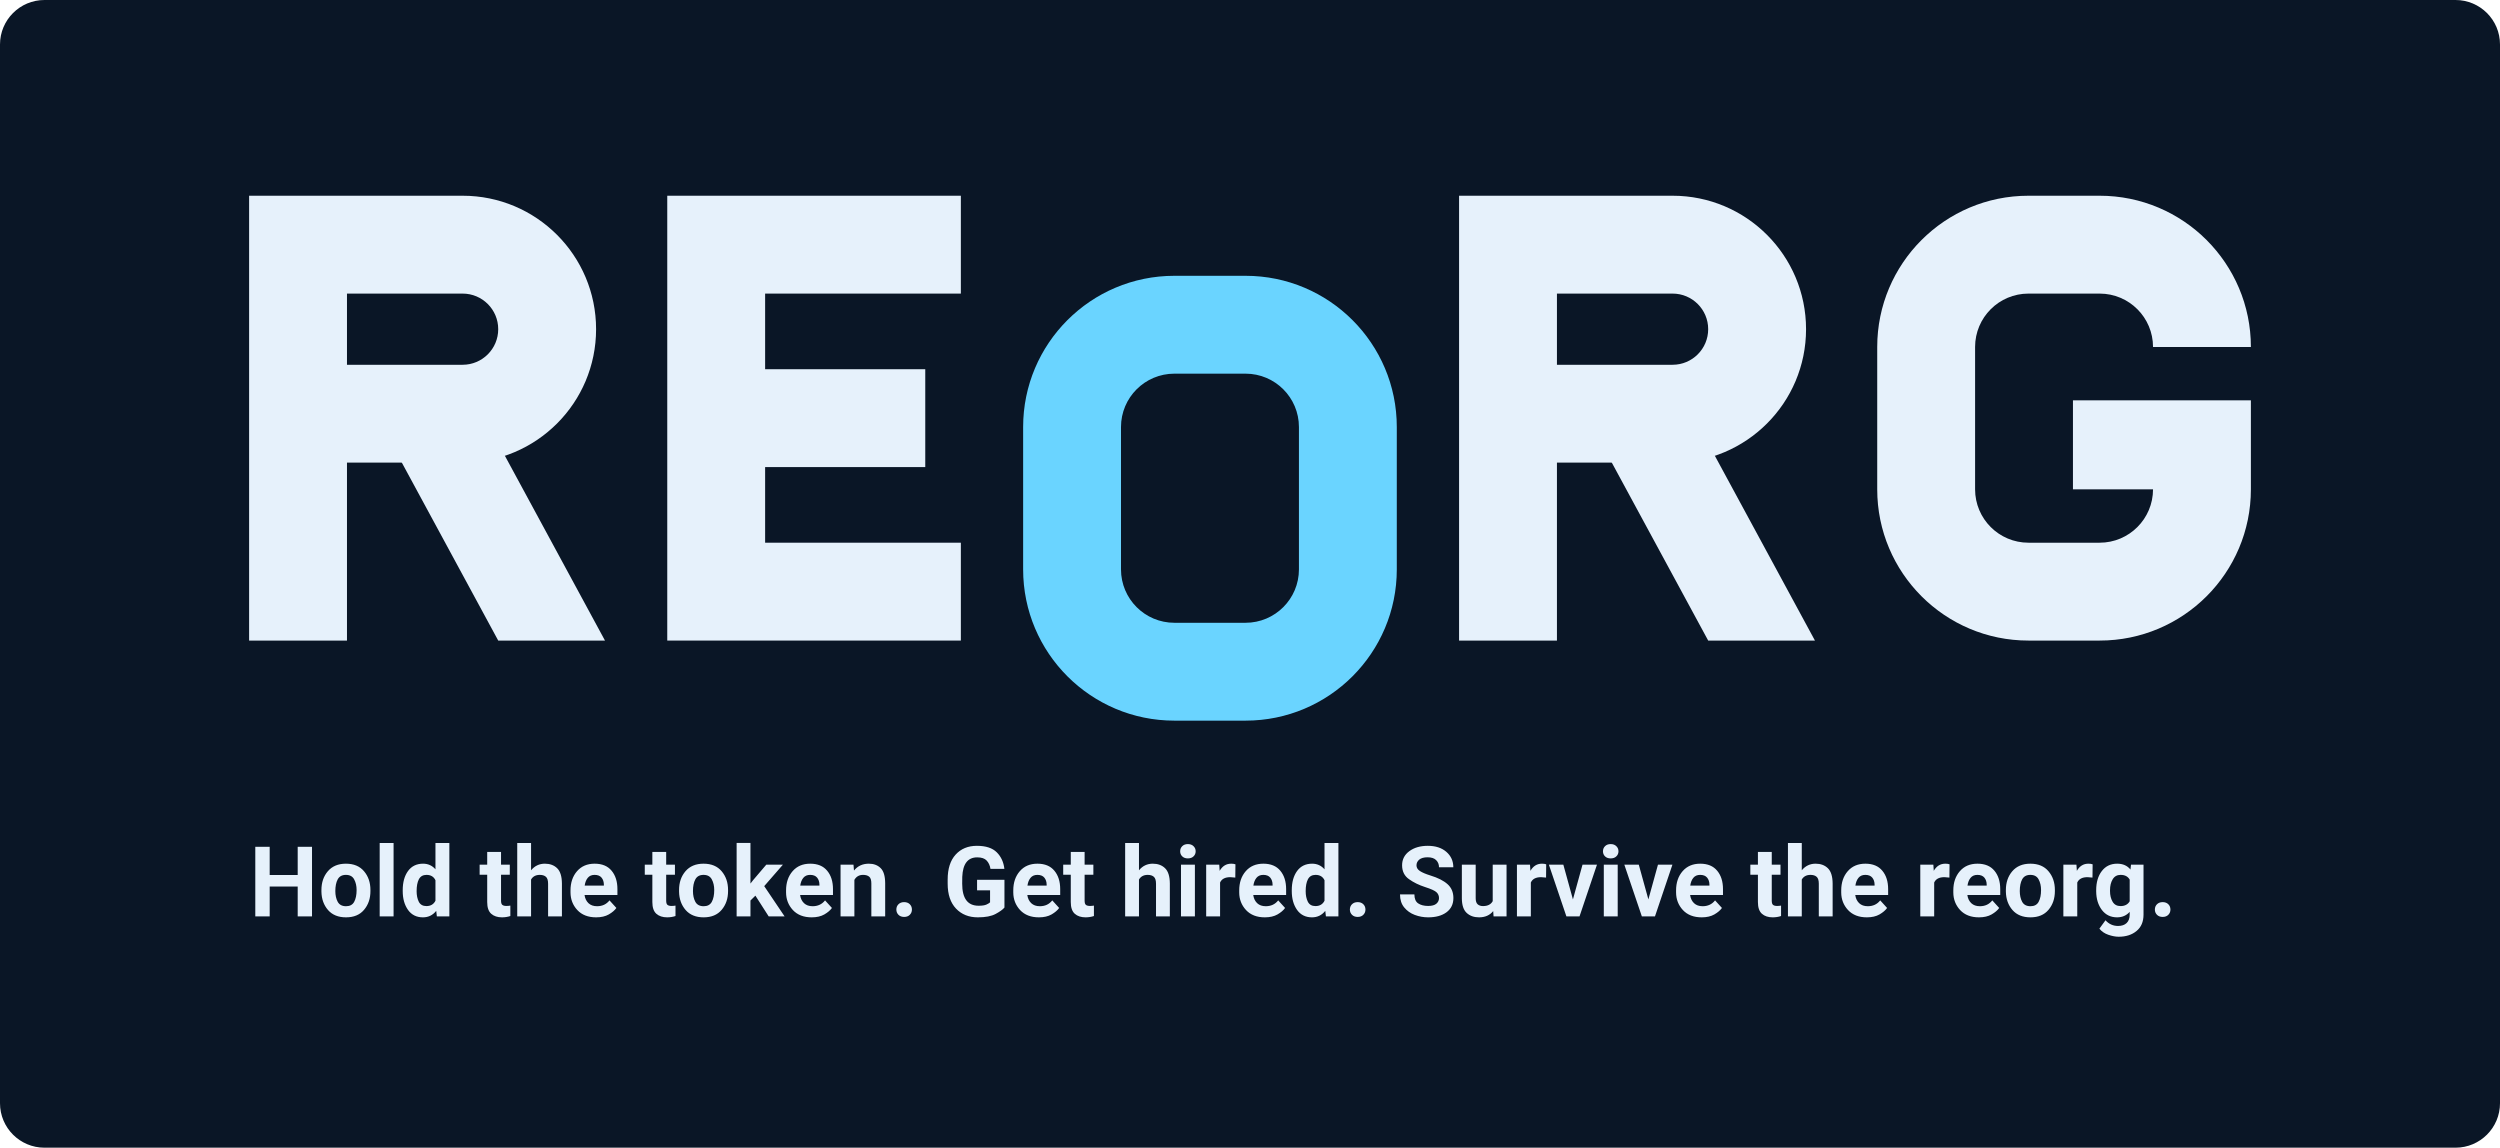
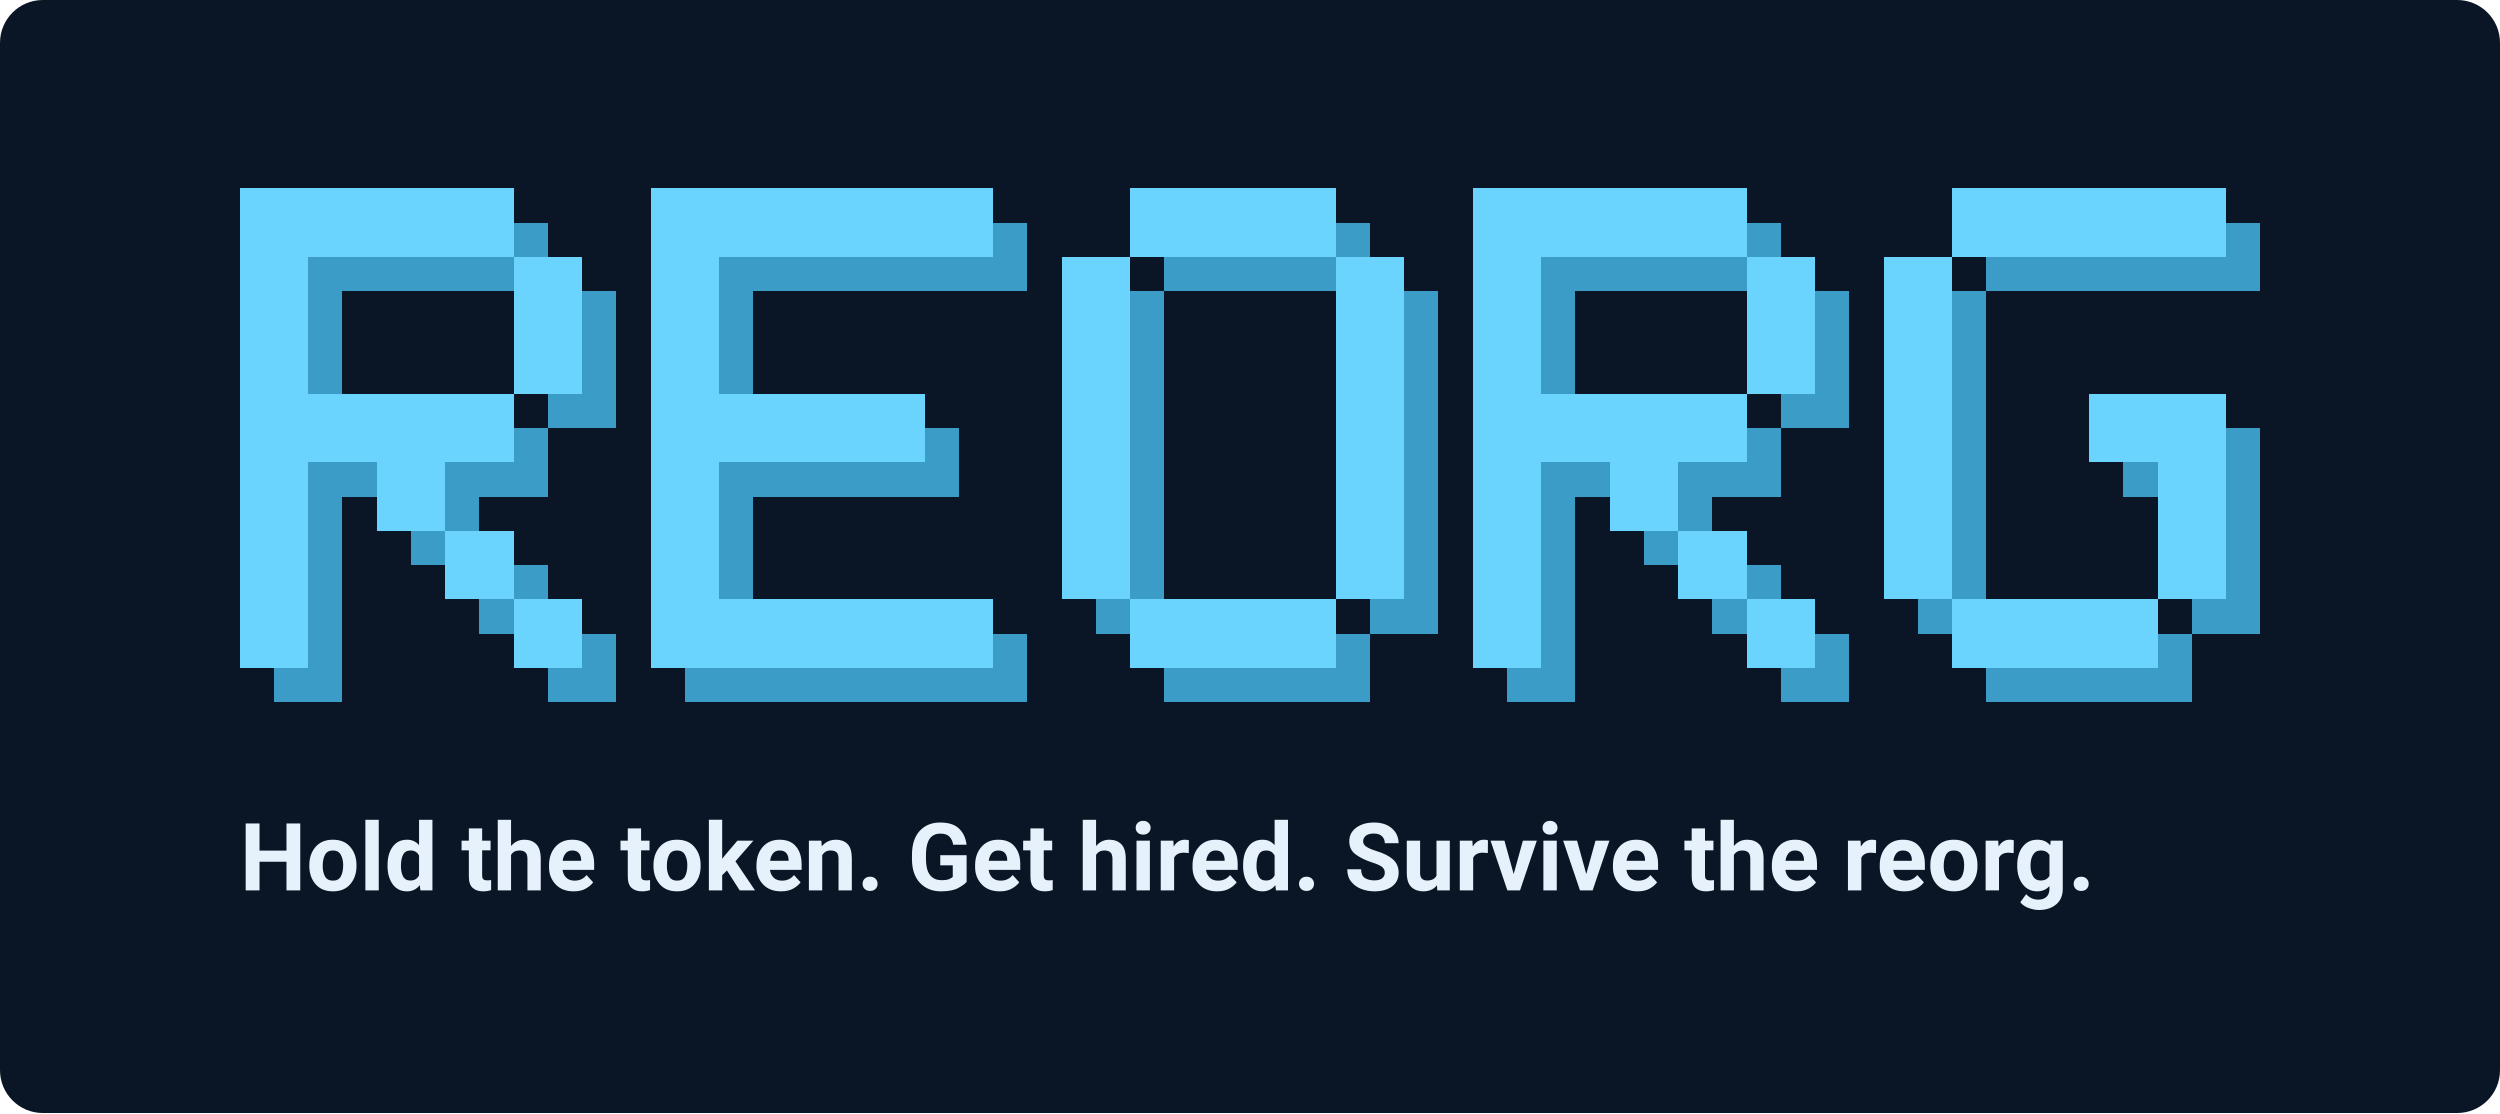
- <svg xmlns="http://www.w3.org/2000/svg" width="562" height="258" viewBox="0 0 562 258">
-   <rect width="562" height="258" rx="10" fill="#0a1626" />
+ <svg xmlns="http://www.w3.org/2000/svg" width="584" height="260" viewBox="0 0 584 260">
+   <rect width="584" height="260" rx="10" fill="#0a1626" />
  <g transform="translate(56 44)">
-     <path transform="translate(0 0)" fill="#e6f1fb" fill-rule="evenodd" d="M0 0H48A30 30 0 0 1 48 60H22V100H0Z M22 22H48A8 8 0 0 1 48 38H22Z" />
-     <path transform="translate(0 0)" fill="#e6f1fb" fill-rule="evenodd" d="M30 52H54L80 100H56Z" />
-     <path transform="translate(94 0)" fill="#e6f1fb" fill-rule="evenodd" d="M0 0H66V22H22V39H58V61H22V78H66V100H0Z" />
-     <path transform="translate(174 18)" fill="#6ad4ff" fill-rule="evenodd" d="M34 0H50A34 34 0 0 1 84 34V66A34 34 0 0 1 50 100H34A34 34 0 0 1 0 66V34A34 34 0 0 1 34 0Z M34 22H50A12 12 0 0 1 62 34V66A12 12 0 0 1 50 78H34A12 12 0 0 1 22 66V34A12 12 0 0 1 34 22Z" />
-     <path transform="translate(272 0)" fill="#e6f1fb" fill-rule="evenodd" d="M0 0H48A30 30 0 0 1 48 60H22V100H0Z M22 22H48A8 8 0 0 1 48 38H22Z" />
-     <path transform="translate(272 0)" fill="#e6f1fb" fill-rule="evenodd" d="M30 52H54L80 100H56Z" />
-     <path transform="translate(366 0)" fill="#e6f1fb" fill-rule="evenodd" d="M84 34H62A12 12 0 0 0 50 22H34A12 12 0 0 0 22 34V66A12 12 0 0 0 34 78H50A12 12 0 0 0 62 66H44V46H84V66A34 34 0 0 1 50 100H34A34 34 0 0 1 0 66V34A34 34 0 0 1 34 0H50A34 34 0 0 1 84 34Z" />
+     <g transform="scale(8)" shape-rendering="crispEdges">
+       <path fill="#6ad4ff" d="M0 0h8v1h-8zM12 0h10v1h-10zM26 0h6v1h-6zM36 0h8v1h-8zM50 0h8v1h-8zM0 1h8v1h-8zM12 1h10v1h-10zM26 1h6v1h-6zM36 1h8v1h-8zM50 1h8v1h-8zM0 2h2v1h-2zM8 2h2v1h-2zM12 2h2v1h-2zM24 2h2v1h-2zM32 2h2v1h-2zM36 2h2v1h-2zM44 2h2v1h-2zM48 2h2v1h-2zM0 3h2v1h-2zM8 3h2v1h-2zM12 3h2v1h-2zM24 3h2v1h-2zM32 3h2v1h-2zM36 3h2v1h-2zM44 3h2v1h-2zM48 3h2v1h-2zM0 4h2v1h-2zM8 4h2v1h-2zM12 4h2v1h-2zM24 4h2v1h-2zM32 4h2v1h-2zM36 4h2v1h-2zM44 4h2v1h-2zM48 4h2v1h-2zM0 5h2v1h-2zM8 5h2v1h-2zM12 5h2v1h-2zM24 5h2v1h-2zM32 5h2v1h-2zM36 5h2v1h-2zM44 5h2v1h-2zM48 5h2v1h-2zM0 6h8v1h-8zM12 6h8v1h-8zM24 6h2v1h-2zM32 6h2v1h-2zM36 6h8v1h-8zM48 6h2v1h-2zM54 6h4v1h-4zM0 7h8v1h-8zM12 7h8v1h-8zM24 7h2v1h-2zM32 7h2v1h-2zM36 7h8v1h-8zM48 7h2v1h-2zM54 7h4v1h-4zM0 8h2v1h-2zM4 8h2v1h-2zM12 8h2v1h-2zM24 8h2v1h-2zM32 8h2v1h-2zM36 8h2v1h-2zM40 8h2v1h-2zM48 8h2v1h-2zM56 8h2v1h-2zM0 9h2v1h-2zM4 9h2v1h-2zM12 9h2v1h-2zM24 9h2v1h-2zM32 9h2v1h-2zM36 9h2v1h-2zM40 9h2v1h-2zM48 9h2v1h-2zM56 9h2v1h-2zM0 10h2v1h-2zM6 10h2v1h-2zM12 10h2v1h-2zM24 10h2v1h-2zM32 10h2v1h-2zM36 10h2v1h-2zM42 10h2v1h-2zM48 10h2v1h-2zM56 10h2v1h-2zM0 11h2v1h-2zM6 11h2v1h-2zM12 11h2v1h-2zM24 11h2v1h-2zM32 11h2v1h-2zM36 11h2v1h-2zM42 11h2v1h-2zM48 11h2v1h-2zM56 11h2v1h-2zM0 12h2v1h-2zM8 12h2v1h-2zM12 12h10v1h-10zM26 12h6v1h-6zM36 12h2v1h-2zM44 12h2v1h-2zM50 12h6v1h-6zM0 13h2v1h-2zM8 13h2v1h-2zM12 13h10v1h-10zM26 13h6v1h-6zM36 13h2v1h-2zM44 13h2v1h-2zM50 13h6v1h-6z" />
+       <path fill="#3c9cc8" d="M8 1h1v1h-1zM22 1h1v1h-1zM32 1h1v1h-1zM44 1h1v1h-1zM58 1h1v1h-1zM2 2h6v1h-6zM14 2h9v1h-9zM27 2h5v1h-5zM38 2h6v1h-6zM51 2h8v1h-8zM2 3h1v1h-1zM10 3h1v1h-1zM14 3h1v1h-1zM26 3h1v1h-1zM34 3h1v1h-1zM38 3h1v1h-1zM46 3h1v1h-1zM50 3h1v1h-1zM2 4h1v1h-1zM10 4h1v1h-1zM14 4h1v1h-1zM26 4h1v1h-1zM34 4h1v1h-1zM38 4h1v1h-1zM46 4h1v1h-1zM50 4h1v1h-1zM2 5h1v1h-1zM10 5h1v1h-1zM14 5h1v1h-1zM26 5h1v1h-1zM34 5h1v1h-1zM38 5h1v1h-1zM46 5h1v1h-1zM50 5h1v1h-1zM9 6h2v1h-2zM26 6h1v1h-1zM34 6h1v1h-1zM45 6h2v1h-2zM50 6h1v1h-1zM8 7h1v1h-1zM20 7h1v1h-1zM26 7h1v1h-1zM34 7h1v1h-1zM44 7h1v1h-1zM50 7h1v1h-1zM58 7h1v1h-1zM2 8h2v1h-2zM6 8h3v1h-3zM14 8h7v1h-7zM26 8h1v1h-1zM34 8h1v1h-1zM38 8h2v1h-2zM42 8h3v1h-3zM50 8h1v1h-1zM55 8h1v1h-1zM58 8h1v1h-1zM2 9h1v1h-1zM6 9h1v1h-1zM14 9h1v1h-1zM26 9h1v1h-1zM34 9h1v1h-1zM38 9h1v1h-1zM42 9h1v1h-1zM50 9h1v1h-1zM58 9h1v1h-1zM2 10h1v1h-1zM5 10h1v1h-1zM14 10h1v1h-1zM26 10h1v1h-1zM34 10h1v1h-1zM38 10h1v1h-1zM41 10h1v1h-1zM50 10h1v1h-1zM58 10h1v1h-1zM2 11h1v1h-1zM8 11h1v1h-1zM14 11h1v1h-1zM26 11h1v1h-1zM34 11h1v1h-1zM38 11h1v1h-1zM44 11h1v1h-1zM50 11h1v1h-1zM58 11h1v1h-1zM2 12h1v1h-1zM7 12h1v1h-1zM25 12h1v1h-1zM33 12h2v1h-2zM38 12h1v1h-1zM43 12h1v1h-1zM49 12h1v1h-1zM57 12h2v1h-2zM2 13h1v1h-1zM10 13h1v1h-1zM22 13h1v1h-1zM32 13h1v1h-1zM38 13h1v1h-1zM46 13h1v1h-1zM56 13h1v1h-1zM1 14h2v1h-2zM9 14h2v1h-2zM13 14h10v1h-10zM27 14h6v1h-6zM37 14h2v1h-2zM45 14h2v1h-2zM51 14h6v1h-6z" />
+     </g>
  </g>
-   <text x="56" y="206" font-family="system-ui, -apple-system, 'Segoe UI', Roboto, Helvetica, Arial, sans-serif" font-size="22" font-weight="600" fill="#e6f1fb">Hold the token. Get hired. Survive the reorg.</text>
+   <text x="56" y="208" font-family="system-ui, -apple-system, 'Segoe UI', Roboto, Helvetica, Arial, sans-serif" font-size="22" font-weight="600" fill="#e6f1fb">Hold the token. Get hired. Survive the reorg.</text>
</svg>
